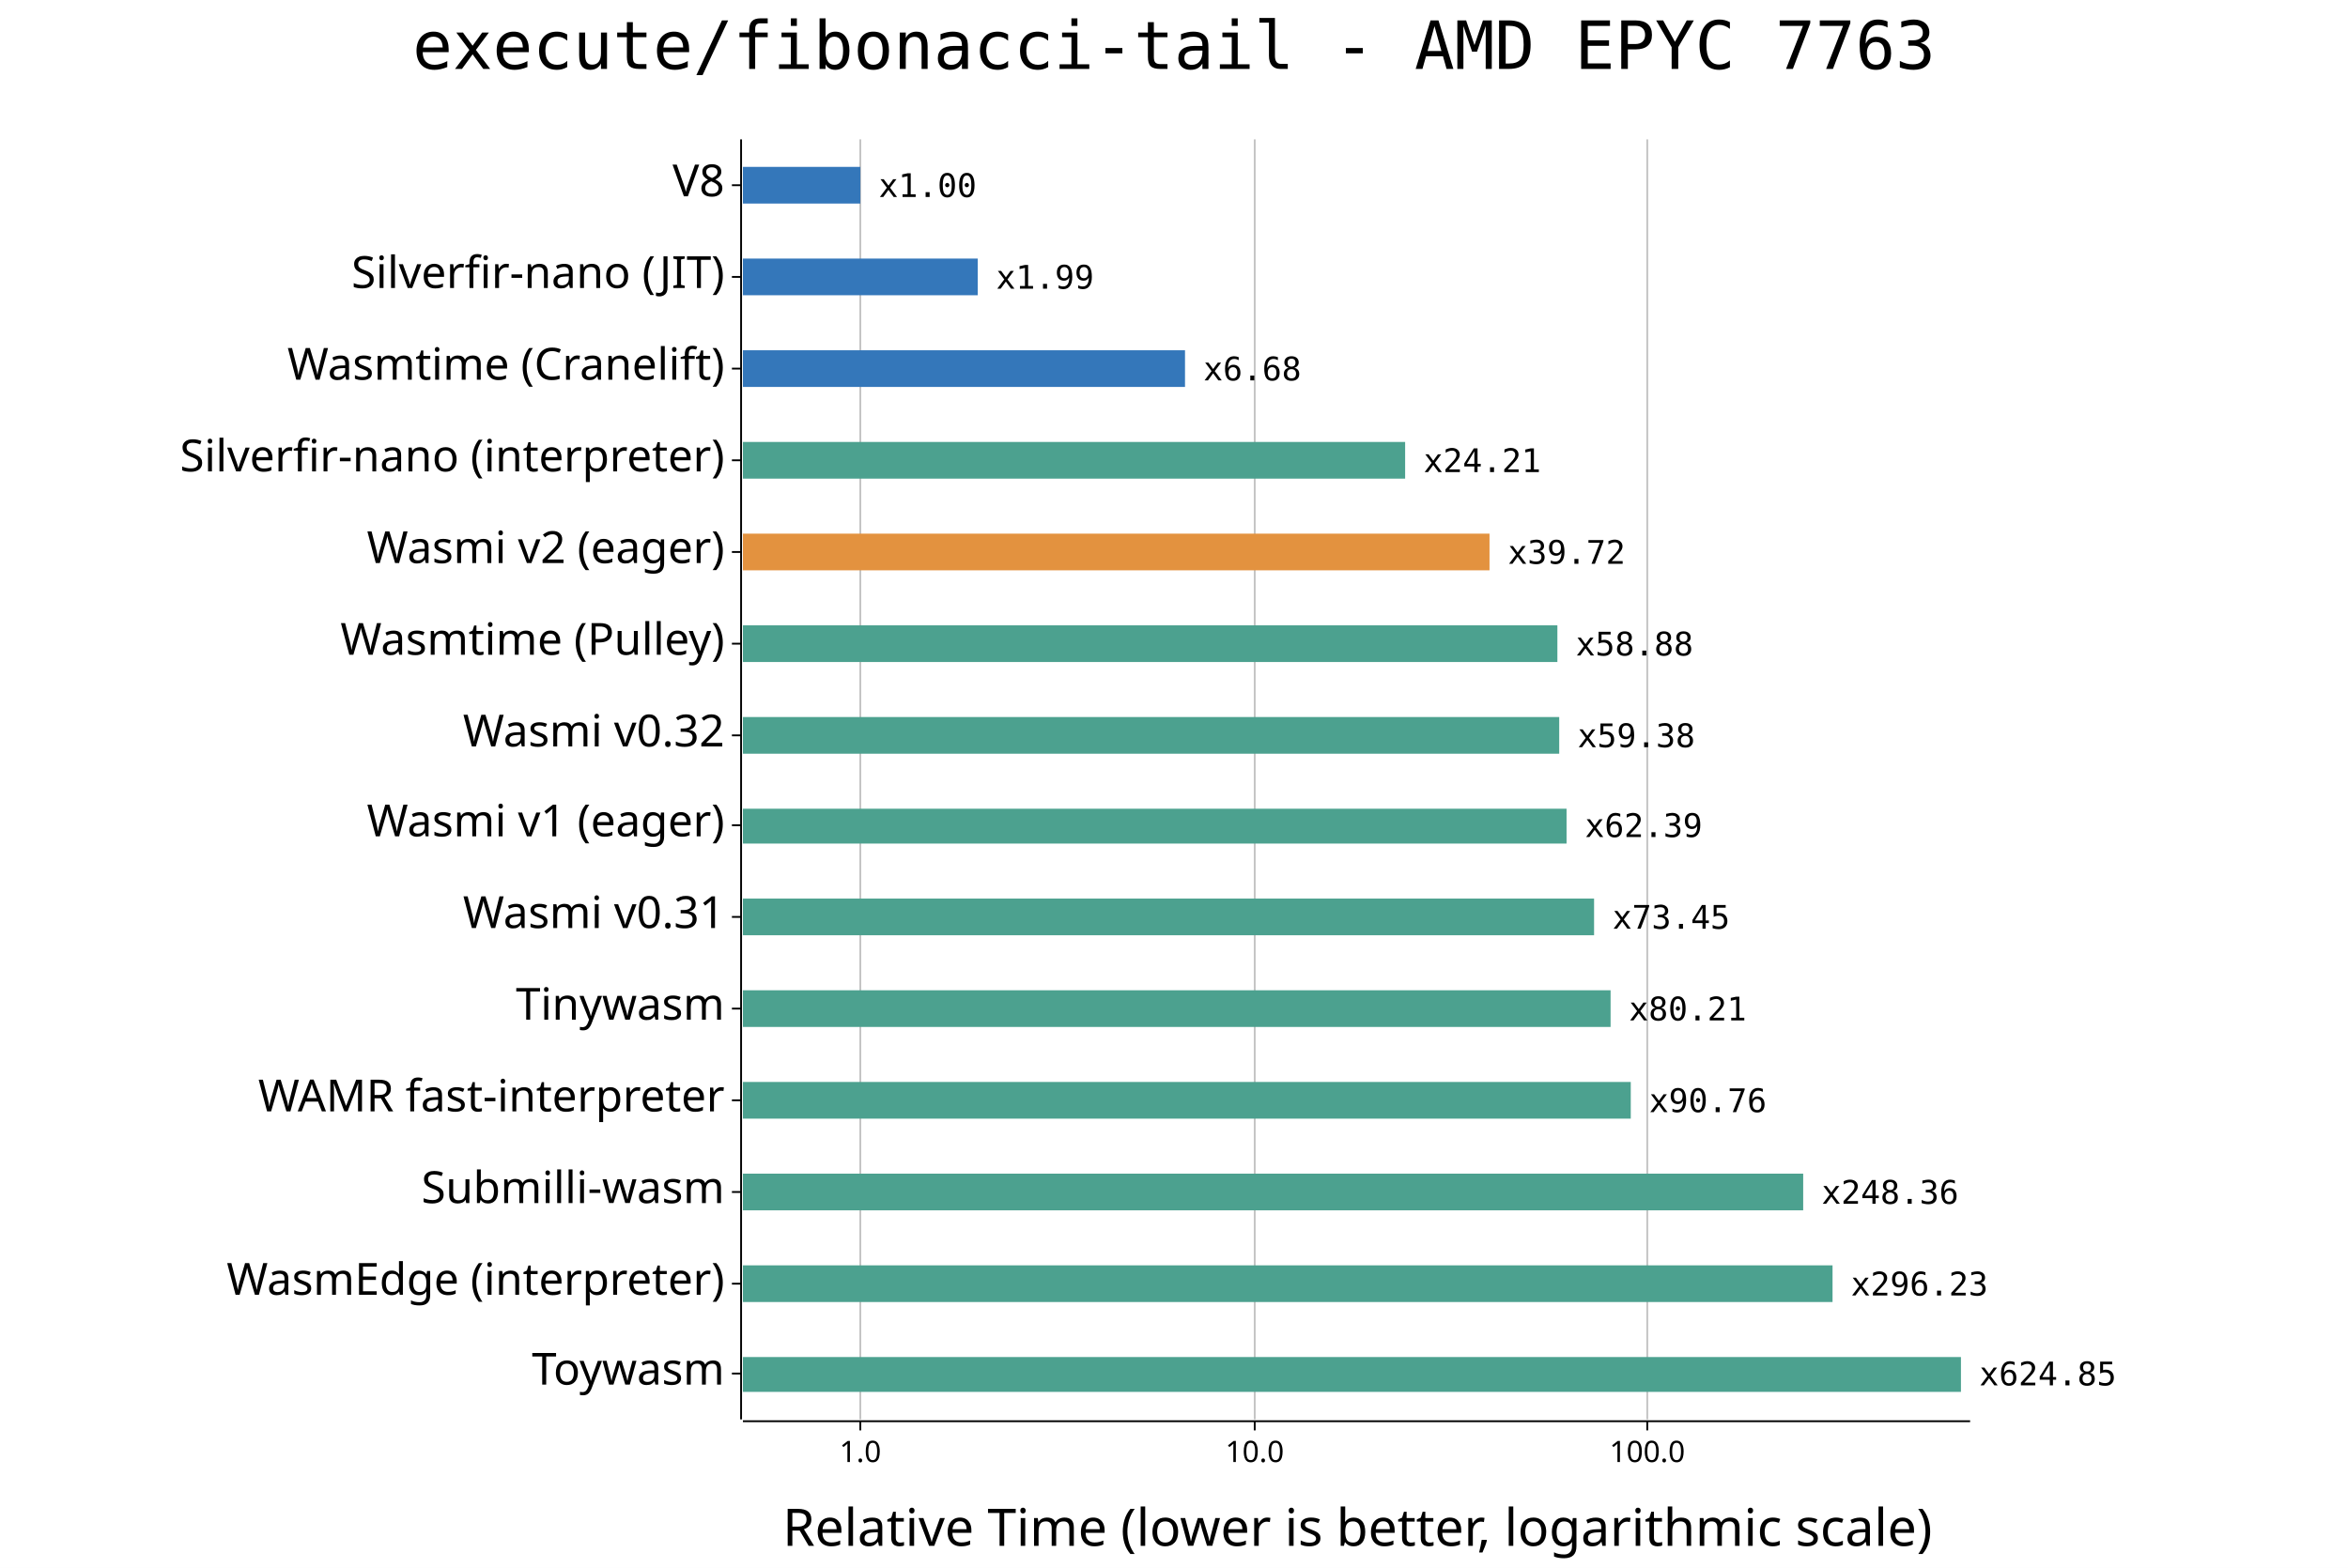
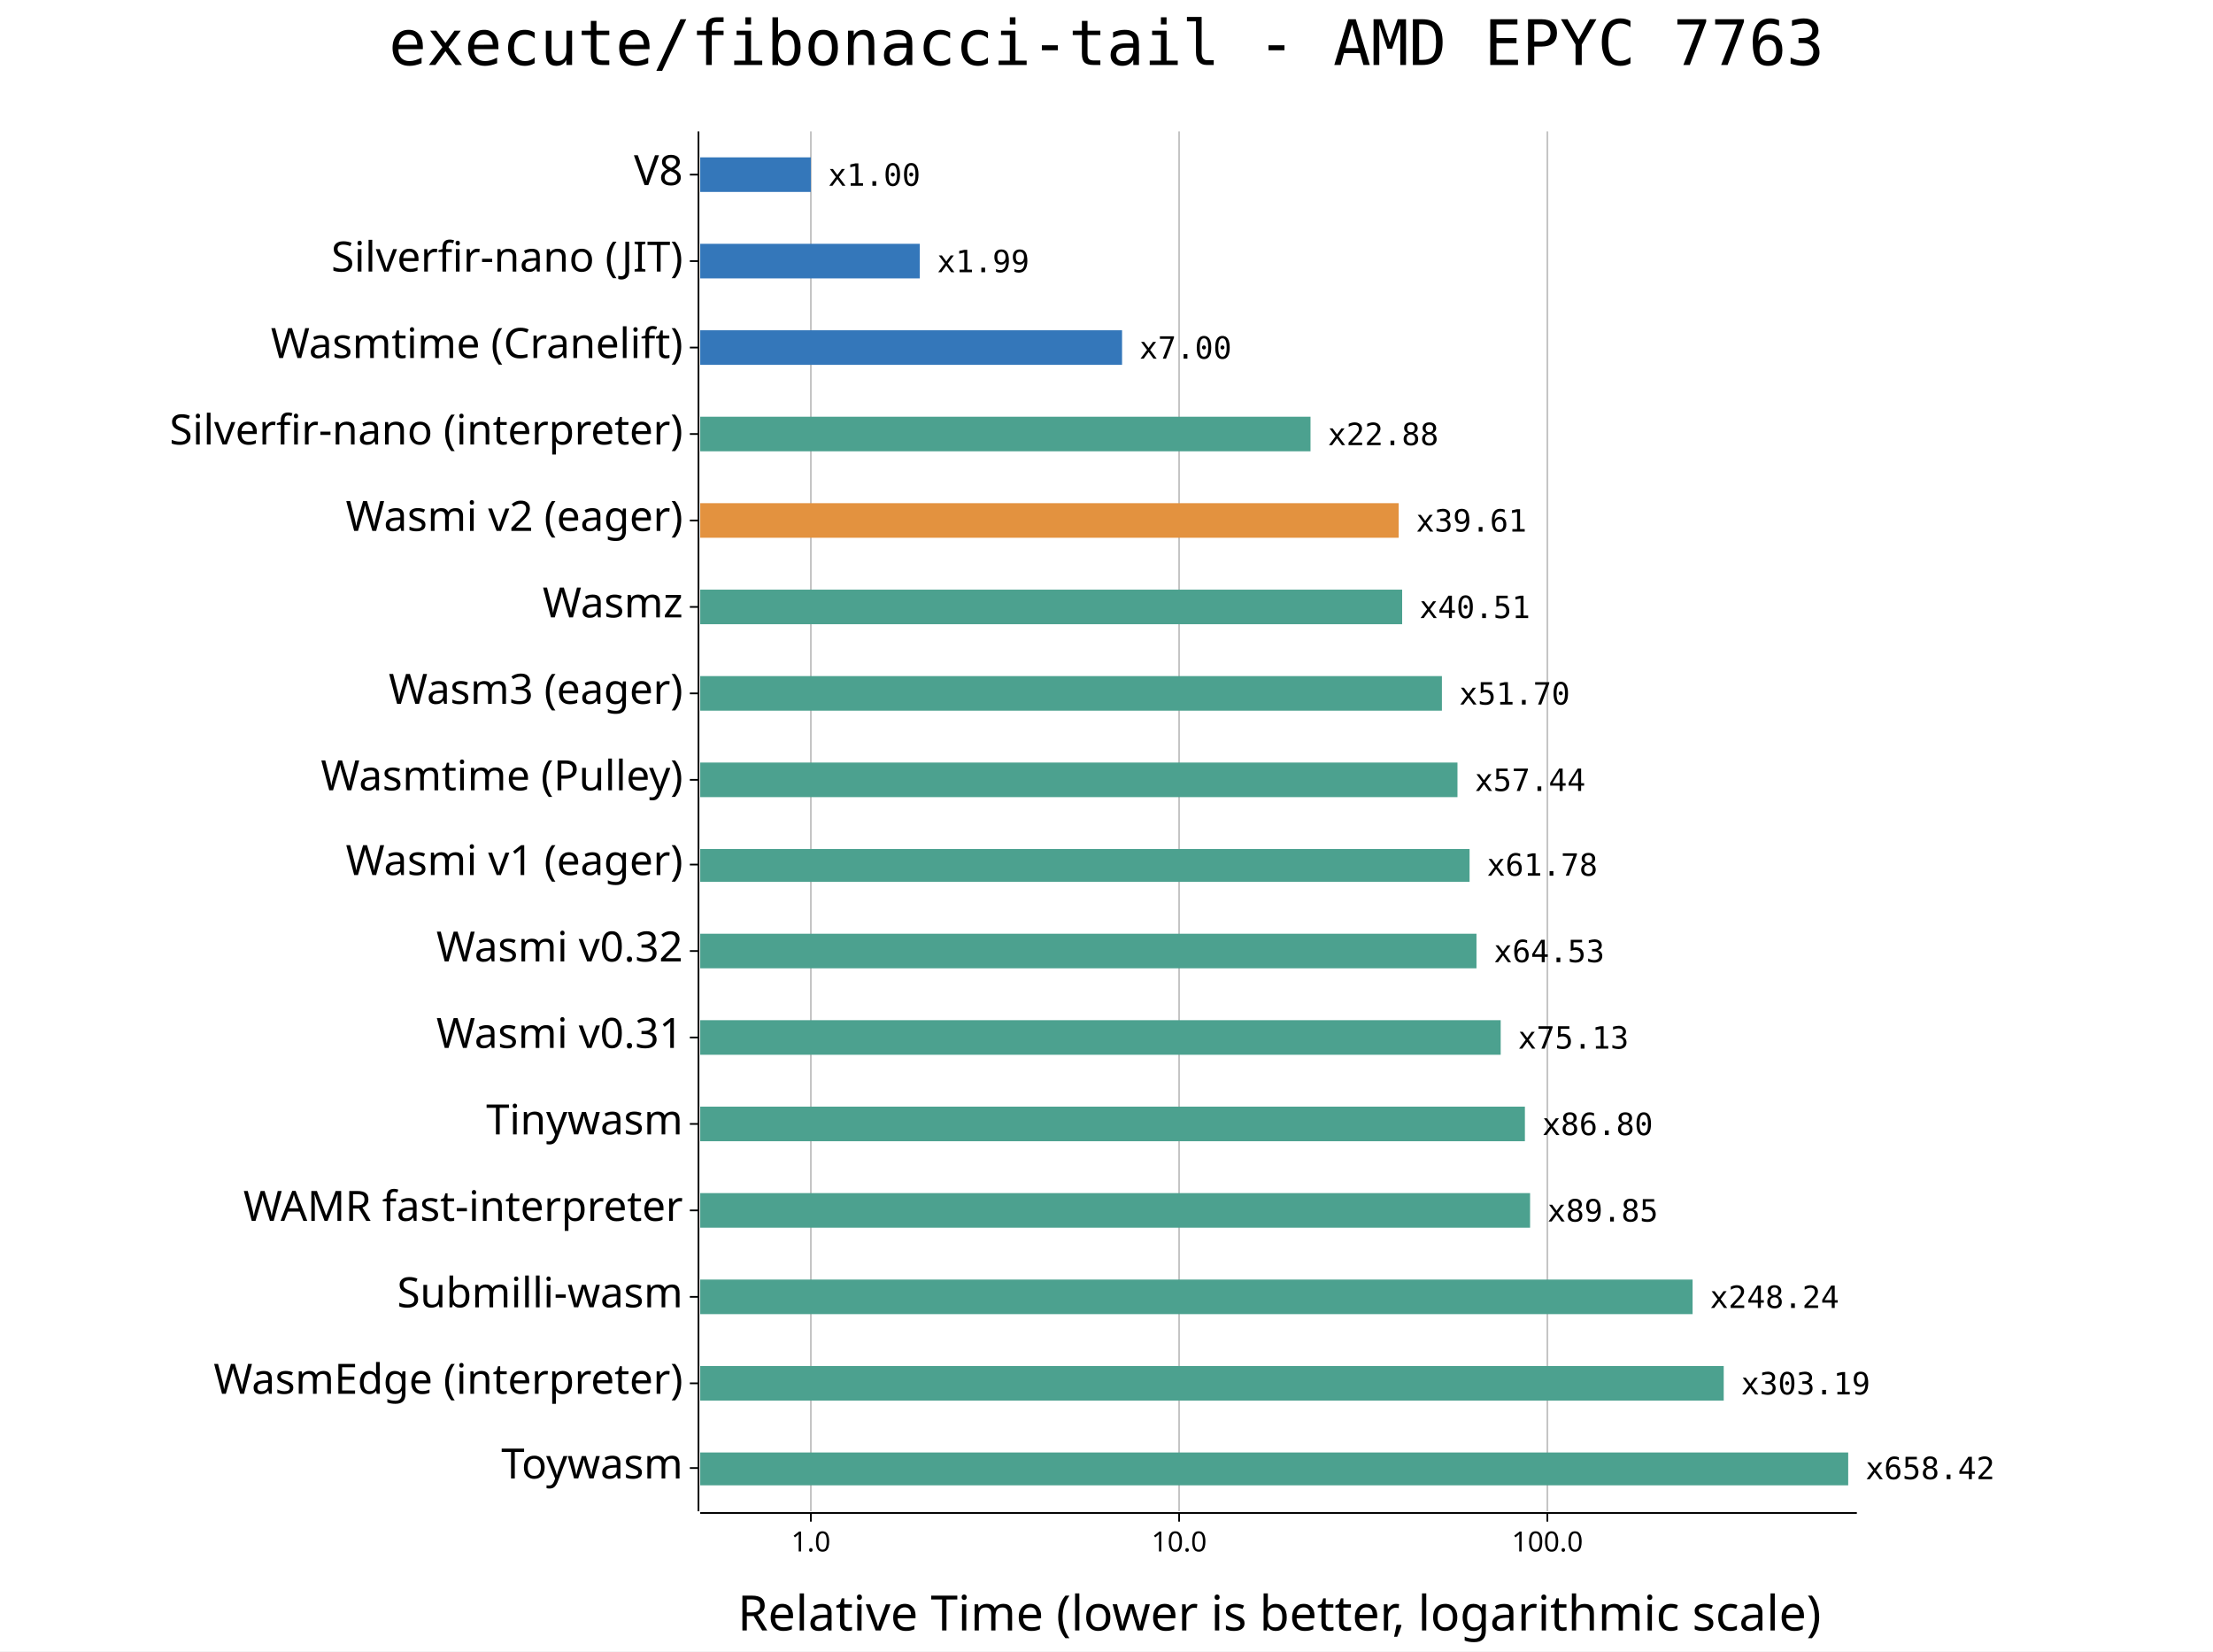
- <svg xmlns="http://www.w3.org/2000/svg" width="1280" height="855" viewBox="0 0 1280 855">
-   <rect x="0" y="0" width="1280" height="855" opacity="1" fill="#FFFFFF" stroke="none" />
+ <svg xmlns="http://www.w3.org/2000/svg" width="1280" height="955" viewBox="0 0 1280 955">
+   <rect x="0" y="0" width="1280" height="955" opacity="1" fill="#FFFFFF" stroke="none" />
  <text x="640" y="10" dy="0.76em" text-anchor="middle" font-family="monospace" font-size="36.29" opacity="1" fill="#000000">
execute/fibonacci-tail - AMD EPYC 7763
</text>
-   <line opacity="0.1" stroke="#000000" stroke-width="1" x1="469" y1="774" x2="469" y2="76" />
-   <line opacity="0.1" stroke="#000000" stroke-width="1" x1="684" y1="774" x2="684" y2="76" />
-   <line opacity="0.1" stroke="#000000" stroke-width="1" x1="898" y1="774" x2="898" y2="76" />
-   <text x="5" y="425" dy="0.76em" text-anchor="middle" font-family="sans-serif" font-size="28.226" opacity="1" fill="#000000" transform="rotate(270, 5, 425)">
+   <line opacity="0.1" stroke="#000000" stroke-width="1" x1="469" y1="874" x2="469" y2="76" />
+   <line opacity="0.1" stroke="#000000" stroke-width="1" x1="682" y1="874" x2="682" y2="76" />
+   <line opacity="0.1" stroke="#000000" stroke-width="1" x1="895" y1="874" x2="895" y2="76" />
+   <text x="5" y="475" dy="0.76em" text-anchor="middle" font-family="sans-serif" font-size="28.226" opacity="1" fill="#000000" transform="rotate(270, 5, 475)">

</text>
-   <text x="740" y="850" dy="-0.5ex" text-anchor="middle" font-family="sans-serif" font-size="28.226" opacity="1" fill="#000000">
+   <text x="740" y="950" dy="-0.5ex" text-anchor="middle" font-family="sans-serif" font-size="28.226" opacity="1" fill="#000000">
Relative Time (lower is better, logarithmic scale)
</text>
-   <line opacity="0.15" stroke="#000000" stroke-width="1" x1="469" y1="774" x2="469" y2="76" />
-   <line opacity="0.15" stroke="#000000" stroke-width="1" x1="684" y1="774" x2="684" y2="76" />
-   <line opacity="0.15" stroke="#000000" stroke-width="1" x1="898" y1="774" x2="898" y2="76" />
-   <polyline fill="none" opacity="1" stroke="#000000" stroke-width="1" points="404,76 404,774 " />
-   <text x="395" y="749" dy="0.5ex" text-anchor="end" font-family="sans-serif" font-size="24.194" opacity="1" fill="#000000">
+   <line opacity="0.15" stroke="#000000" stroke-width="1" x1="469" y1="874" x2="469" y2="76" />
+   <line opacity="0.15" stroke="#000000" stroke-width="1" x1="682" y1="874" x2="682" y2="76" />
+   <line opacity="0.15" stroke="#000000" stroke-width="1" x1="895" y1="874" x2="895" y2="76" />
+   <polyline fill="none" opacity="1" stroke="#000000" stroke-width="1" points="404,76 404,874 " />
+   <text x="395" y="849" dy="0.5ex" text-anchor="end" font-family="sans-serif" font-size="24.194" opacity="1" fill="#000000">
Toywasm
</text>
-   <polyline fill="none" opacity="1" stroke="#000000" stroke-width="1" points="399,749 404,749 " />
+   <polyline fill="none" opacity="1" stroke="#000000" stroke-width="1" points="399,849 404,849 " />
+   <text x="395" y="800" dy="0.5ex" text-anchor="end" font-family="sans-serif" font-size="24.194" opacity="1" fill="#000000">
+ WasmEdge (interpreter)
+ </text>
+   <polyline fill="none" opacity="1" stroke="#000000" stroke-width="1" points="399,800 404,800 " />
+   <text x="395" y="750" dy="0.5ex" text-anchor="end" font-family="sans-serif" font-size="24.194" opacity="1" fill="#000000">
+ Submilli-wasm
+ </text>
+   <polyline fill="none" opacity="1" stroke="#000000" stroke-width="1" points="399,750 404,750 " />
  <text x="395" y="700" dy="0.5ex" text-anchor="end" font-family="sans-serif" font-size="24.194" opacity="1" fill="#000000">
- WasmEdge (interpreter)
+ WAMR fast-interpreter
</text>
  <polyline fill="none" opacity="1" stroke="#000000" stroke-width="1" points="399,700 404,700 " />
  <text x="395" y="650" dy="0.5ex" text-anchor="end" font-family="sans-serif" font-size="24.194" opacity="1" fill="#000000">
- Submilli-wasm
+ Tinywasm
</text>
  <polyline fill="none" opacity="1" stroke="#000000" stroke-width="1" points="399,650 404,650 " />
  <text x="395" y="600" dy="0.5ex" text-anchor="end" font-family="sans-serif" font-size="24.194" opacity="1" fill="#000000">
- WAMR fast-interpreter
+ Wasmi v0.31
</text>
  <polyline fill="none" opacity="1" stroke="#000000" stroke-width="1" points="399,600 404,600 " />
  <text x="395" y="550" dy="0.5ex" text-anchor="end" font-family="sans-serif" font-size="24.194" opacity="1" fill="#000000">
- Tinywasm
+ Wasmi v0.32
</text>
  <polyline fill="none" opacity="1" stroke="#000000" stroke-width="1" points="399,550 404,550 " />
  <text x="395" y="500" dy="0.5ex" text-anchor="end" font-family="sans-serif" font-size="24.194" opacity="1" fill="#000000">
- Wasmi v0.31
+ Wasmi v1 (eager)
</text>
  <polyline fill="none" opacity="1" stroke="#000000" stroke-width="1" points="399,500 404,500 " />
-   <text x="395" y="450" dy="0.5ex" text-anchor="end" font-family="sans-serif" font-size="24.194" opacity="1" fill="#000000">
- Wasmi v1 (eager)
+   <text x="395" y="451" dy="0.5ex" text-anchor="end" font-family="sans-serif" font-size="24.194" opacity="1" fill="#000000">
+ Wasmtime (Pulley)
</text>
-   <polyline fill="none" opacity="1" stroke="#000000" stroke-width="1" points="399,450 404,450 " />
+   <polyline fill="none" opacity="1" stroke="#000000" stroke-width="1" points="399,451 404,451 " />
  <text x="395" y="401" dy="0.5ex" text-anchor="end" font-family="sans-serif" font-size="24.194" opacity="1" fill="#000000">
- Wasmi v0.32
+ Wasm3 (eager)
</text>
  <polyline fill="none" opacity="1" stroke="#000000" stroke-width="1" points="399,401 404,401 " />
  <text x="395" y="351" dy="0.5ex" text-anchor="end" font-family="sans-serif" font-size="24.194" opacity="1" fill="#000000">
- Wasmtime (Pulley)
+ Wasmz
</text>
  <polyline fill="none" opacity="1" stroke="#000000" stroke-width="1" points="399,351 404,351 " />
  <text x="395" y="301" dy="0.5ex" text-anchor="end" font-family="sans-serif" font-size="24.194" opacity="1" fill="#000000">
Wasmi v2 (eager)
</text>
  <polyline fill="none" opacity="1" stroke="#000000" stroke-width="1" points="399,301 404,301 " />
  <text x="395" y="251" dy="0.5ex" text-anchor="end" font-family="sans-serif" font-size="24.194" opacity="1" fill="#000000">
Silverfir-nano (interpreter)
</text>
  <polyline fill="none" opacity="1" stroke="#000000" stroke-width="1" points="399,251 404,251 " />
  <text x="395" y="201" dy="0.5ex" text-anchor="end" font-family="sans-serif" font-size="24.194" opacity="1" fill="#000000">
Wasmtime (Cranelift)
</text>
  <polyline fill="none" opacity="1" stroke="#000000" stroke-width="1" points="399,201 404,201 " />
  <text x="395" y="151" dy="0.5ex" text-anchor="end" font-family="sans-serif" font-size="24.194" opacity="1" fill="#000000">
Silverfir-nano (JIT)
</text>
  <polyline fill="none" opacity="1" stroke="#000000" stroke-width="1" points="399,151 404,151 " />
  <text x="395" y="101" dy="0.5ex" text-anchor="end" font-family="sans-serif" font-size="24.194" opacity="1" fill="#000000">
V8
</text>
  <polyline fill="none" opacity="1" stroke="#000000" stroke-width="1" points="399,101 404,101 " />
-   <polyline fill="none" opacity="1" stroke="#000000" stroke-width="1" points="405,775 1074,775 " />
-   <text x="469" y="785" dy="0.76em" text-anchor="middle" font-family="sans-serif" font-size="16.129" opacity="1" fill="#000000">
+   <polyline fill="none" opacity="1" stroke="#000000" stroke-width="1" points="405,875 1074,875 " />
+   <text x="469" y="885" dy="0.76em" text-anchor="middle" font-family="sans-serif" font-size="16.129" opacity="1" fill="#000000">
1.0
</text>
-   <polyline fill="none" opacity="1" stroke="#000000" stroke-width="1" points="469,775 469,780 " />
-   <text x="684" y="785" dy="0.76em" text-anchor="middle" font-family="sans-serif" font-size="16.129" opacity="1" fill="#000000">
+   <polyline fill="none" opacity="1" stroke="#000000" stroke-width="1" points="469,875 469,880 " />
+   <text x="682" y="885" dy="0.76em" text-anchor="middle" font-family="sans-serif" font-size="16.129" opacity="1" fill="#000000">
10.0
</text>
-   <polyline fill="none" opacity="1" stroke="#000000" stroke-width="1" points="684,775 684,780 " />
-   <text x="898" y="785" dy="0.76em" text-anchor="middle" font-family="sans-serif" font-size="16.129" opacity="1" fill="#000000">
+   <polyline fill="none" opacity="1" stroke="#000000" stroke-width="1" points="682,875 682,880 " />
+   <text x="895" y="885" dy="0.76em" text-anchor="middle" font-family="sans-serif" font-size="16.129" opacity="1" fill="#000000">
100.0
</text>
-   <polyline fill="none" opacity="1" stroke="#000000" stroke-width="1" points="898,775 898,780 " />
-   <rect x="405" y="740" width="664" height="19" opacity="1" fill="#4CA18F" stroke="none" />
-   <rect x="405" y="341" width="444" height="20" opacity="1" fill="#4CA18F" stroke="none" />
-   <rect x="405" y="291" width="407" height="20" opacity="1" fill="#E3923F" stroke="none" />
-   <rect x="405" y="191" width="241" height="20" opacity="1" fill="#3477BA" stroke="none" />
-   <rect x="405" y="141" width="128" height="20" opacity="1" fill="#3477BA" stroke="none" />
+   <polyline fill="none" opacity="1" stroke="#000000" stroke-width="1" points="895,875 895,880 " />
+   <rect x="405" y="191" width="244" height="20" opacity="1" fill="#3477BA" stroke="none" />
+   <rect x="405" y="690" width="480" height="20" opacity="1" fill="#4CA18F" stroke="none" />
+   <rect x="405" y="341" width="406" height="20" opacity="1" fill="#4CA18F" stroke="none" />
  <rect x="405" y="91" width="64" height="20" opacity="1" fill="#3477BA" stroke="none" />
-   <rect x="405" y="490" width="464" height="20" opacity="1" fill="#4CA18F" stroke="none" />
-   <rect x="405" y="441" width="449" height="19" opacity="1" fill="#4CA18F" stroke="none" />
-   <rect x="405" y="590" width="484" height="20" opacity="1" fill="#4CA18F" stroke="none" />
-   <rect x="405" y="241" width="361" height="20" opacity="1" fill="#4CA18F" stroke="none" />
-   <rect x="405" y="690" width="594" height="20" opacity="1" fill="#4CA18F" stroke="none" />
-   <rect x="405" y="640" width="578" height="20" opacity="1" fill="#4CA18F" stroke="none" />
-   <rect x="405" y="540" width="473" height="20" opacity="1" fill="#4CA18F" stroke="none" />
-   <rect x="405" y="391" width="445" height="20" opacity="1" fill="#4CA18F" stroke="none" />
-   <text x="1079" y="751" dy="0.5ex" text-anchor="start" font-family="monospace" font-size="17.742" opacity="1" fill="#000000">
- x624.85
+   <rect x="405" y="640" width="477" height="20" opacity="1" fill="#4CA18F" stroke="none" />
+   <rect x="405" y="540" width="449" height="20" opacity="1" fill="#4CA18F" stroke="none" />
+   <rect x="405" y="441" width="438" height="20" opacity="1" fill="#4CA18F" stroke="none" />
+   <rect x="405" y="391" width="429" height="20" opacity="1" fill="#4CA18F" stroke="none" />
+   <rect x="405" y="840" width="664" height="19" opacity="1" fill="#4CA18F" stroke="none" />
+   <rect x="405" y="590" width="463" height="20" opacity="1" fill="#4CA18F" stroke="none" />
+   <rect x="405" y="291" width="404" height="20" opacity="1" fill="#E3923F" stroke="none" />
+   <rect x="405" y="241" width="353" height="20" opacity="1" fill="#4CA18F" stroke="none" />
+   <rect x="405" y="790" width="592" height="20" opacity="1" fill="#4CA18F" stroke="none" />
+   <rect x="405" y="491" width="445" height="19" opacity="1" fill="#4CA18F" stroke="none" />
+   <rect x="405" y="740" width="574" height="20" opacity="1" fill="#4CA18F" stroke="none" />
+   <rect x="405" y="141" width="127" height="20" opacity="1" fill="#3477BA" stroke="none" />
+   <text x="1079" y="851" dy="0.5ex" text-anchor="start" font-family="monospace" font-size="17.742" opacity="1" fill="#000000">
+ x658.42
</text>
-   <text x="1009" y="702" dy="0.5ex" text-anchor="start" font-family="monospace" font-size="17.742" opacity="1" fill="#000000">
- x296.23
+   <text x="1007" y="802" dy="0.5ex" text-anchor="start" font-family="monospace" font-size="17.742" opacity="1" fill="#000000">
+ x303.19
</text>
-   <text x="993" y="652" dy="0.5ex" text-anchor="start" font-family="monospace" font-size="17.742" opacity="1" fill="#000000">
- x248.36
+   <text x="989" y="752" dy="0.5ex" text-anchor="start" font-family="monospace" font-size="17.742" opacity="1" fill="#000000">
+ x248.24
</text>
-   <text x="899" y="602" dy="0.5ex" text-anchor="start" font-family="monospace" font-size="17.742" opacity="1" fill="#000000">
- x90.76
+   <text x="895" y="702" dy="0.5ex" text-anchor="start" font-family="monospace" font-size="17.742" opacity="1" fill="#000000">
+ x89.85
</text>
-   <text x="888" y="552" dy="0.5ex" text-anchor="start" font-family="monospace" font-size="17.742" opacity="1" fill="#000000">
- x80.21
+   <text x="892" y="652" dy="0.5ex" text-anchor="start" font-family="monospace" font-size="17.742" opacity="1" fill="#000000">
+ x86.80
</text>
-   <text x="879" y="502" dy="0.5ex" text-anchor="start" font-family="monospace" font-size="17.742" opacity="1" fill="#000000">
- x73.45
+   <text x="878" y="602" dy="0.5ex" text-anchor="start" font-family="monospace" font-size="17.742" opacity="1" fill="#000000">
+ x75.13
</text>
-   <text x="864" y="452" dy="0.5ex" text-anchor="start" font-family="monospace" font-size="17.742" opacity="1" fill="#000000">
- x62.39
+   <text x="864" y="552" dy="0.5ex" text-anchor="start" font-family="monospace" font-size="17.742" opacity="1" fill="#000000">
+ x64.53
</text>
-   <text x="860" y="403" dy="0.5ex" text-anchor="start" font-family="monospace" font-size="17.742" opacity="1" fill="#000000">
- x59.38
+   <text x="860" y="502" dy="0.5ex" text-anchor="start" font-family="monospace" font-size="17.742" opacity="1" fill="#000000">
+ x61.78
</text>
-   <text x="859" y="353" dy="0.5ex" text-anchor="start" font-family="monospace" font-size="17.742" opacity="1" fill="#000000">
- x58.88
+   <text x="853" y="453" dy="0.5ex" text-anchor="start" font-family="monospace" font-size="17.742" opacity="1" fill="#000000">
+ x57.44
</text>
-   <text x="822" y="303" dy="0.5ex" text-anchor="start" font-family="monospace" font-size="17.742" opacity="1" fill="#000000">
- x39.72
+   <text x="844" y="403" dy="0.5ex" text-anchor="start" font-family="monospace" font-size="17.742" opacity="1" fill="#000000">
+ x51.70
</text>
-   <text x="776" y="253" dy="0.5ex" text-anchor="start" font-family="monospace" font-size="17.742" opacity="1" fill="#000000">
- x24.21
+   <text x="821" y="353" dy="0.5ex" text-anchor="start" font-family="monospace" font-size="17.742" opacity="1" fill="#000000">
+ x40.51
</text>
-   <text x="656" y="203" dy="0.5ex" text-anchor="start" font-family="monospace" font-size="17.742" opacity="1" fill="#000000">
- x6.68
+   <text x="819" y="303" dy="0.5ex" text-anchor="start" font-family="monospace" font-size="17.742" opacity="1" fill="#000000">
+ x39.61
</text>
-   <text x="543" y="153" dy="0.5ex" text-anchor="start" font-family="monospace" font-size="17.742" opacity="1" fill="#000000">
+   <text x="768" y="253" dy="0.5ex" text-anchor="start" font-family="monospace" font-size="17.742" opacity="1" fill="#000000">
+ x22.88
+ </text>
+   <text x="659" y="203" dy="0.5ex" text-anchor="start" font-family="monospace" font-size="17.742" opacity="1" fill="#000000">
+ x7.00
+ </text>
+   <text x="542" y="153" dy="0.5ex" text-anchor="start" font-family="monospace" font-size="17.742" opacity="1" fill="#000000">
x1.99
</text>
  <text x="479" y="103" dy="0.5ex" text-anchor="start" font-family="monospace" font-size="17.742" opacity="1" fill="#000000">
x1.00
</text>
</svg>
